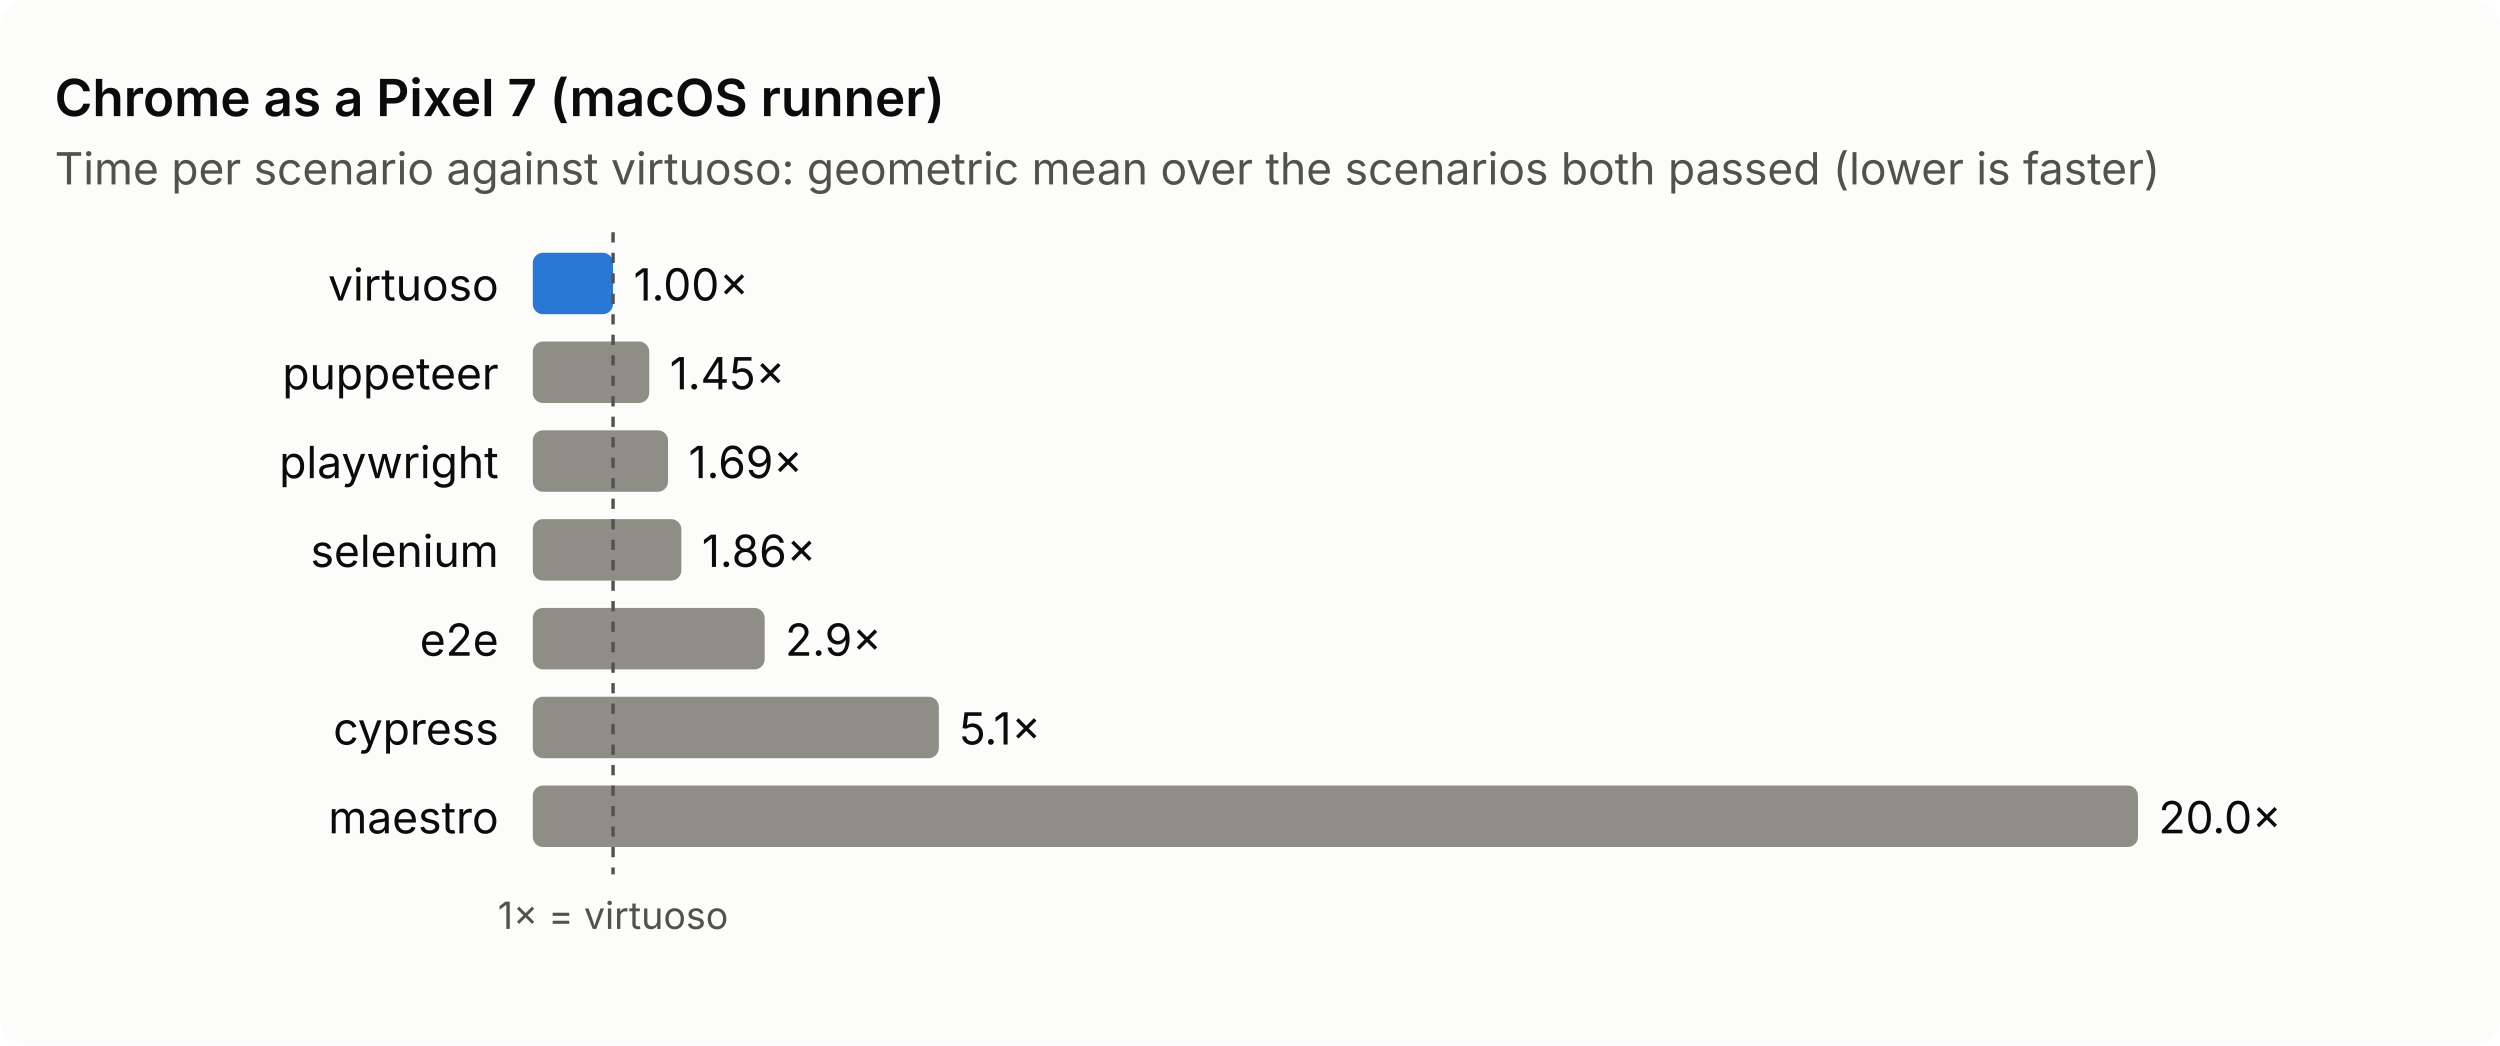
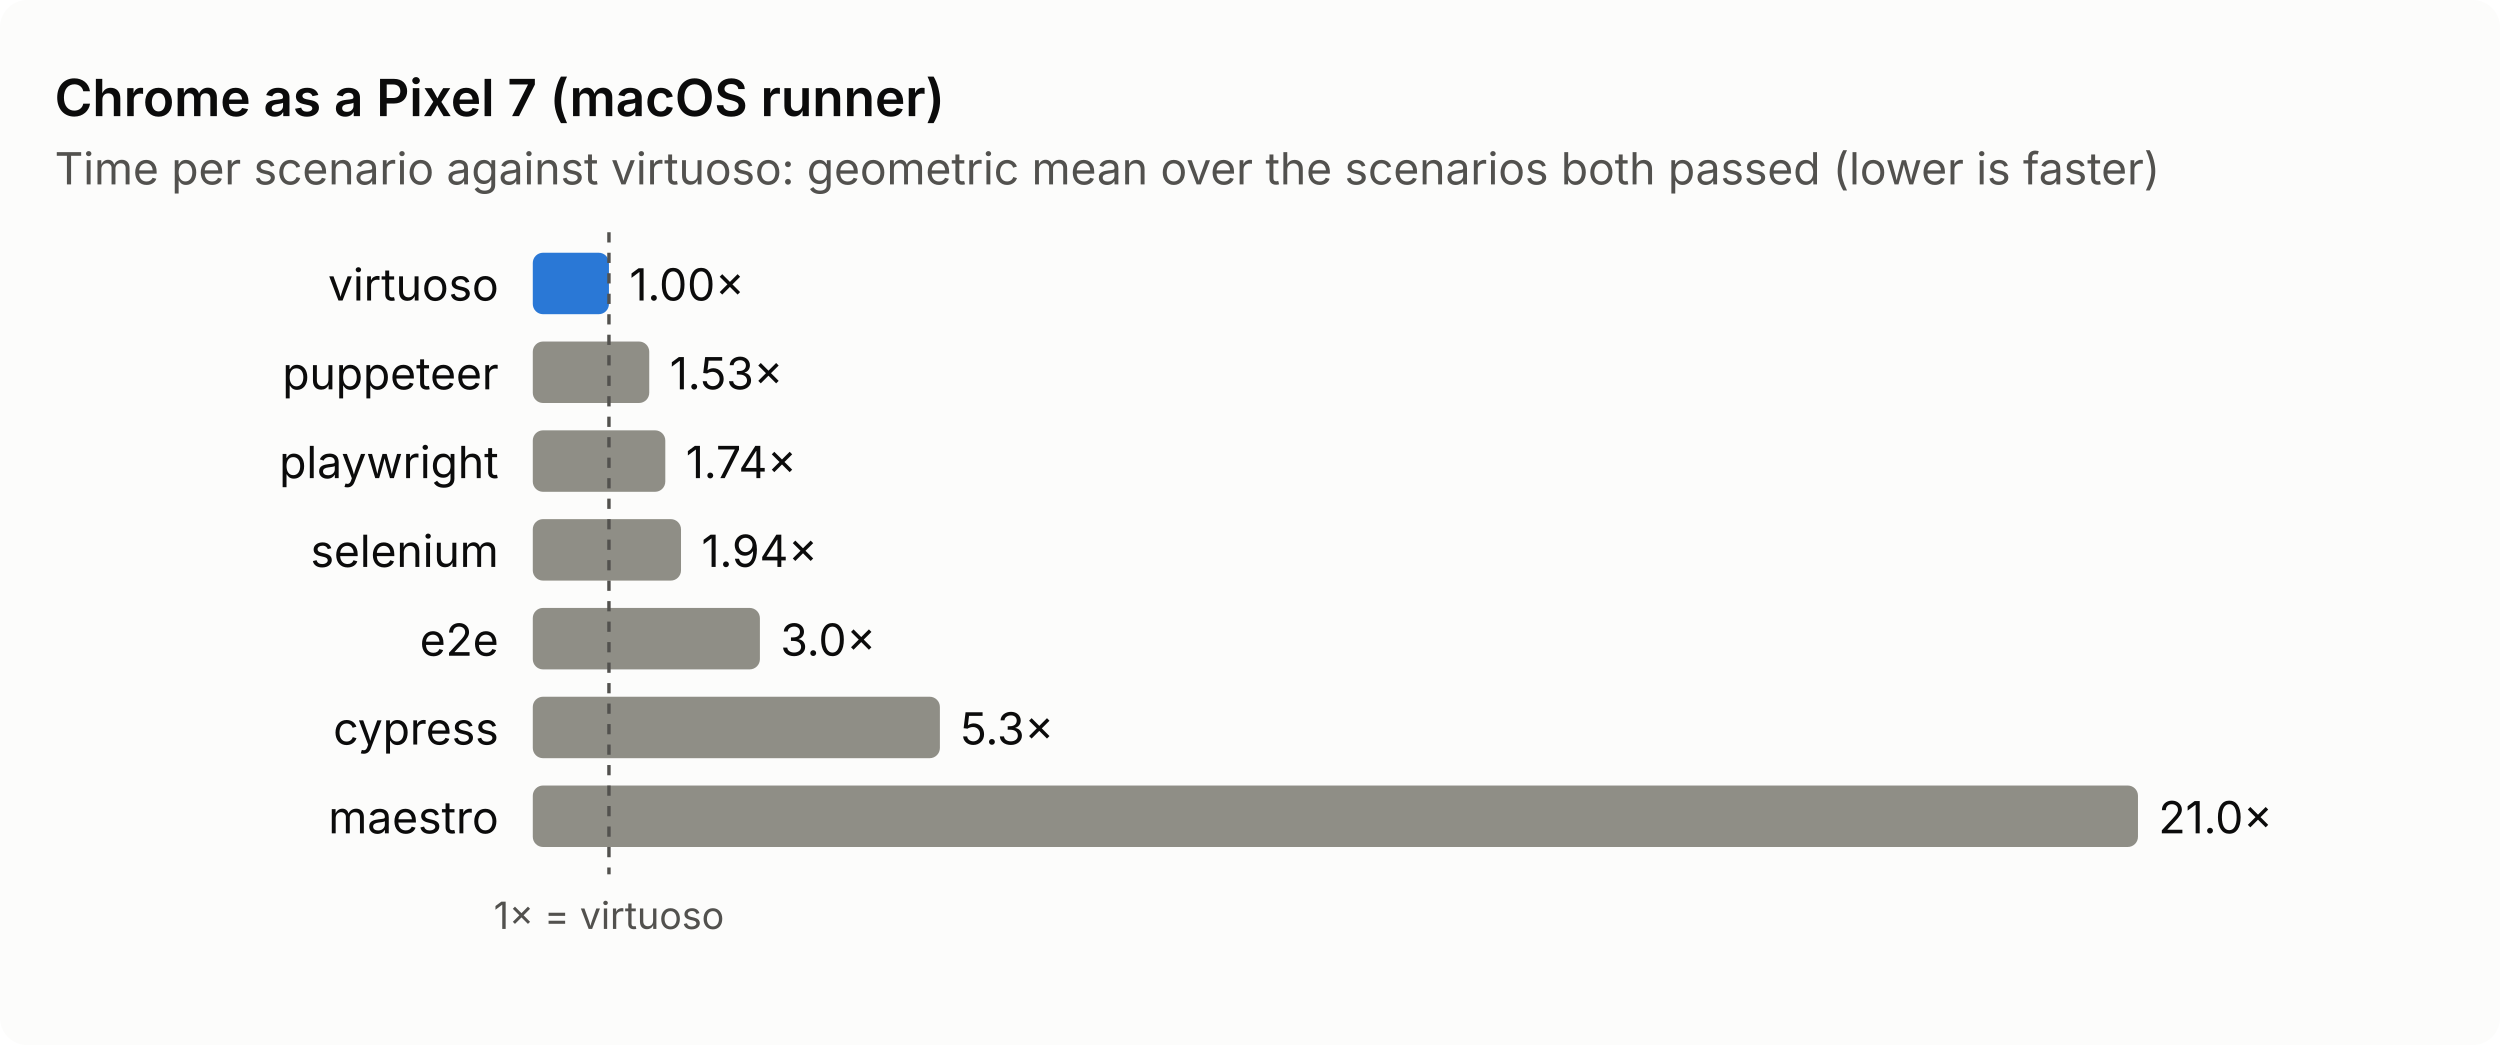
<svg xmlns="http://www.w3.org/2000/svg" viewBox="0 0 732 306" width="732" height="306" role="img" aria-label="Chrome as a Pixel 7 (macOS runner): time per scenario against virtuoso">
  <style>text{font:13px system-ui,-apple-system,'Segoe UI',sans-serif;fill:#0b0b0b}.sub,.axis{fill:#52514e}.axis{font-size:11px}.title{font-size:15px;font-weight:600}.bg{fill:#fcfcfb}.bar{fill:#8f8e86}.base{fill:#2a78d6}.ref{stroke:#52514e;stroke-dasharray:3 3}@media (prefers-color-scheme: dark){.bg{fill:#1a1a19}text{fill:#f0efec}.sub,.axis{fill:#c3c2b7}.base{fill:#3987e5}.ref{stroke:#c3c2b7}}</style>
  <rect class="bg" width="732" height="306" rx="8" />
  <text class="title" x="16" y="34.0">Chrome as a Pixel 7 (macOS runner)</text>
  <text class="sub" x="16" y="54.0">Time per scenario against virtuoso: geometric mean over the scenarios both passed (lower is faster)</text>
  <text x="146.0" y="88.0" text-anchor="end">virtuoso</text>
-   <rect class="bar base" x="156" y="74.0" width="23.5" height="18" rx="3" />
-   <text x="185.5" y="88.0">1.00×</text>
+   <rect class="bar base" x="156" y="74.0" width="22.3" height="18" rx="3" />
+   <text x="184.3" y="88.0">1.00×</text>
  <text x="146.0" y="114.0" text-anchor="end">puppeteer</text>
  <rect class="bar" x="156" y="100.0" width="34.1" height="18" rx="3" />
-   <text x="196.1" y="114.0">1.45×</text>
+   <text x="196.1" y="114.0">1.53×</text>
  <text x="146.0" y="140.0" text-anchor="end">playwright</text>
-   <rect class="bar" x="156" y="126.0" width="39.6" height="18" rx="3" />
-   <text x="201.6" y="140.0">1.69×</text>
+   <rect class="bar" x="156" y="126.0" width="38.8" height="18" rx="3" />
+   <text x="200.8" y="140.0">1.74×</text>
  <text x="146.0" y="166.0" text-anchor="end">selenium</text>
-   <rect class="bar" x="156" y="152.0" width="43.5" height="18" rx="3" />
-   <text x="205.5" y="166.0">1.86×</text>
+   <rect class="bar" x="156" y="152.0" width="43.4" height="18" rx="3" />
+   <text x="205.4" y="166.0">1.94×</text>
  <text x="146.0" y="192.0" text-anchor="end">e2e</text>
-   <rect class="bar" x="156" y="178.0" width="67.9" height="18" rx="3" />
-   <text x="229.9" y="192.0">2.9×</text>
+   <rect class="bar" x="156" y="178.0" width="66.5" height="18" rx="3" />
+   <text x="228.5" y="192.0">3.0×</text>
  <text x="146.0" y="218.0" text-anchor="end">cypress</text>
-   <rect class="bar" x="156" y="204.0" width="118.9" height="18" rx="3" />
-   <text x="280.9" y="218.0">5.1×</text>
+   <rect class="bar" x="156" y="204.0" width="119.2" height="18" rx="3" />
+   <text x="281.2" y="218.0">5.3×</text>
  <text x="146.0" y="244.0" text-anchor="end">maestro</text>
  <rect class="bar" x="156" y="230.0" width="470.0" height="18" rx="3" />
-   <text x="632.0" y="244.0">20.0×</text>
-   <line class="ref" x1="179.5" y1="68.0" x2="179.5" y2="256.0" />
-   <text class="axis" x="179.5" y="272.0" text-anchor="middle">1× = virtuoso</text>
+   <text x="632.0" y="244.0">21.0×</text>
+   <line class="ref" x1="178.3" y1="68.0" x2="178.3" y2="256.0" />
+   <text class="axis" x="178.3" y="272.0" text-anchor="middle">1× = virtuoso</text>
</svg>
